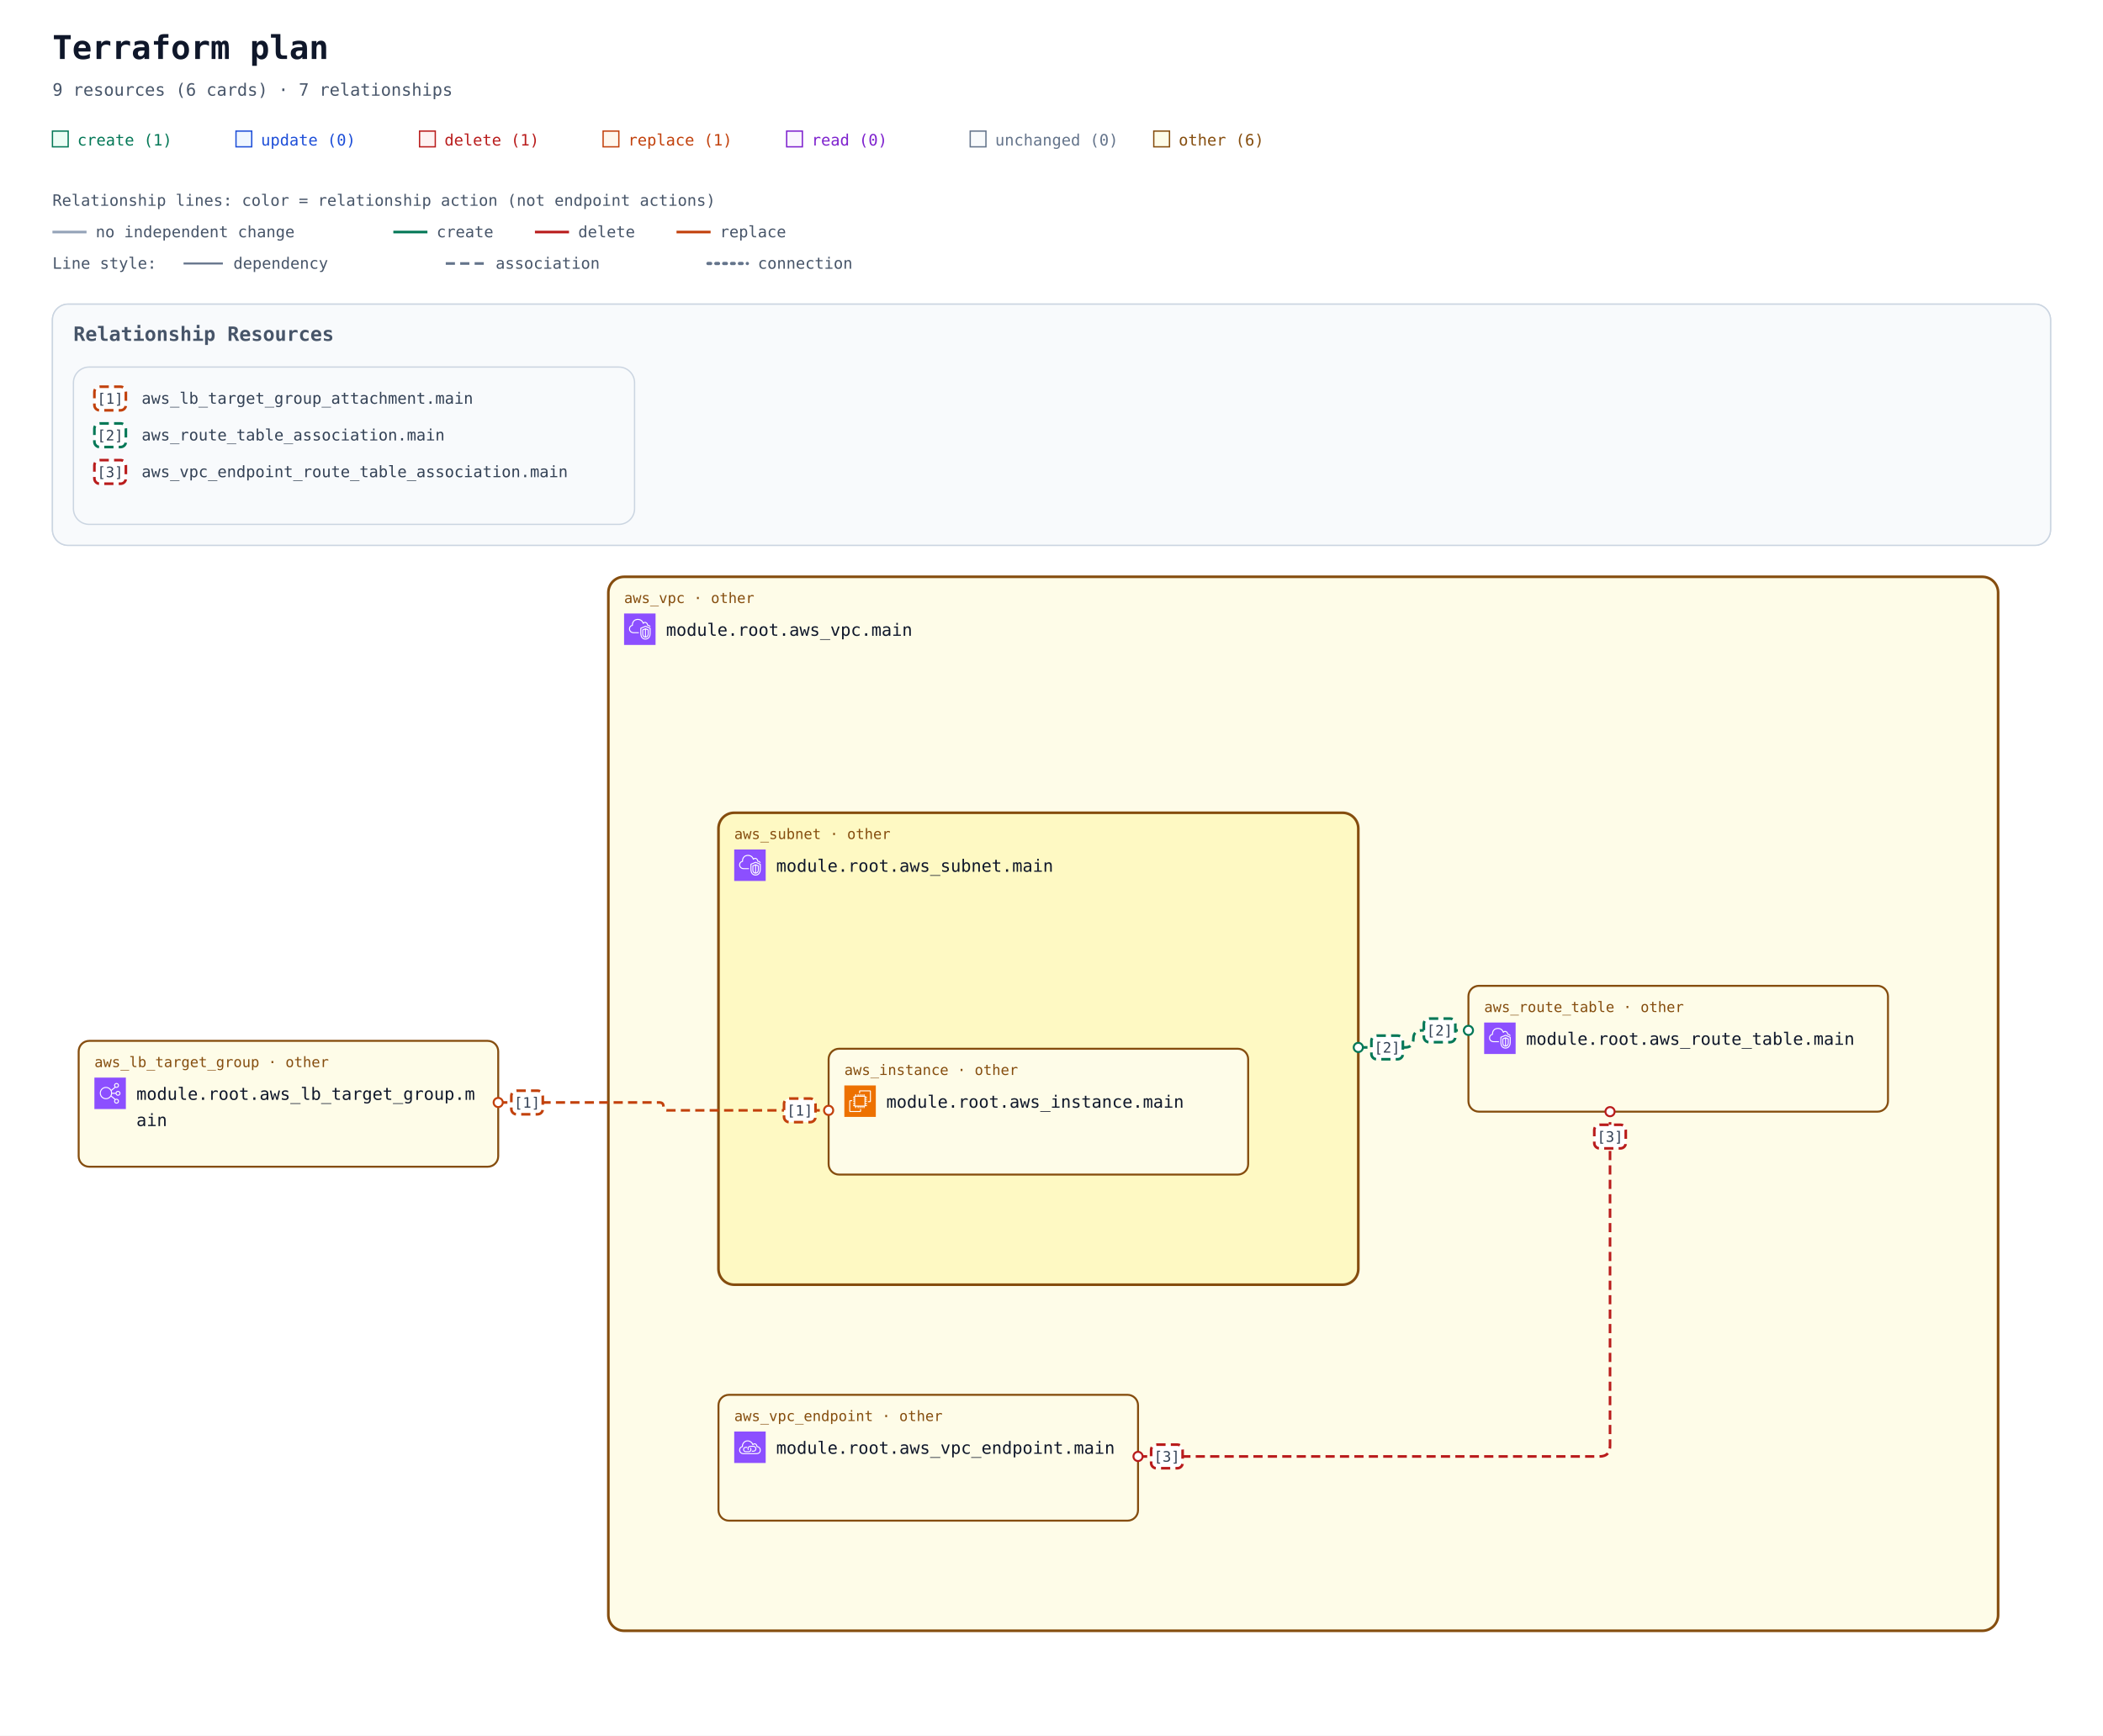
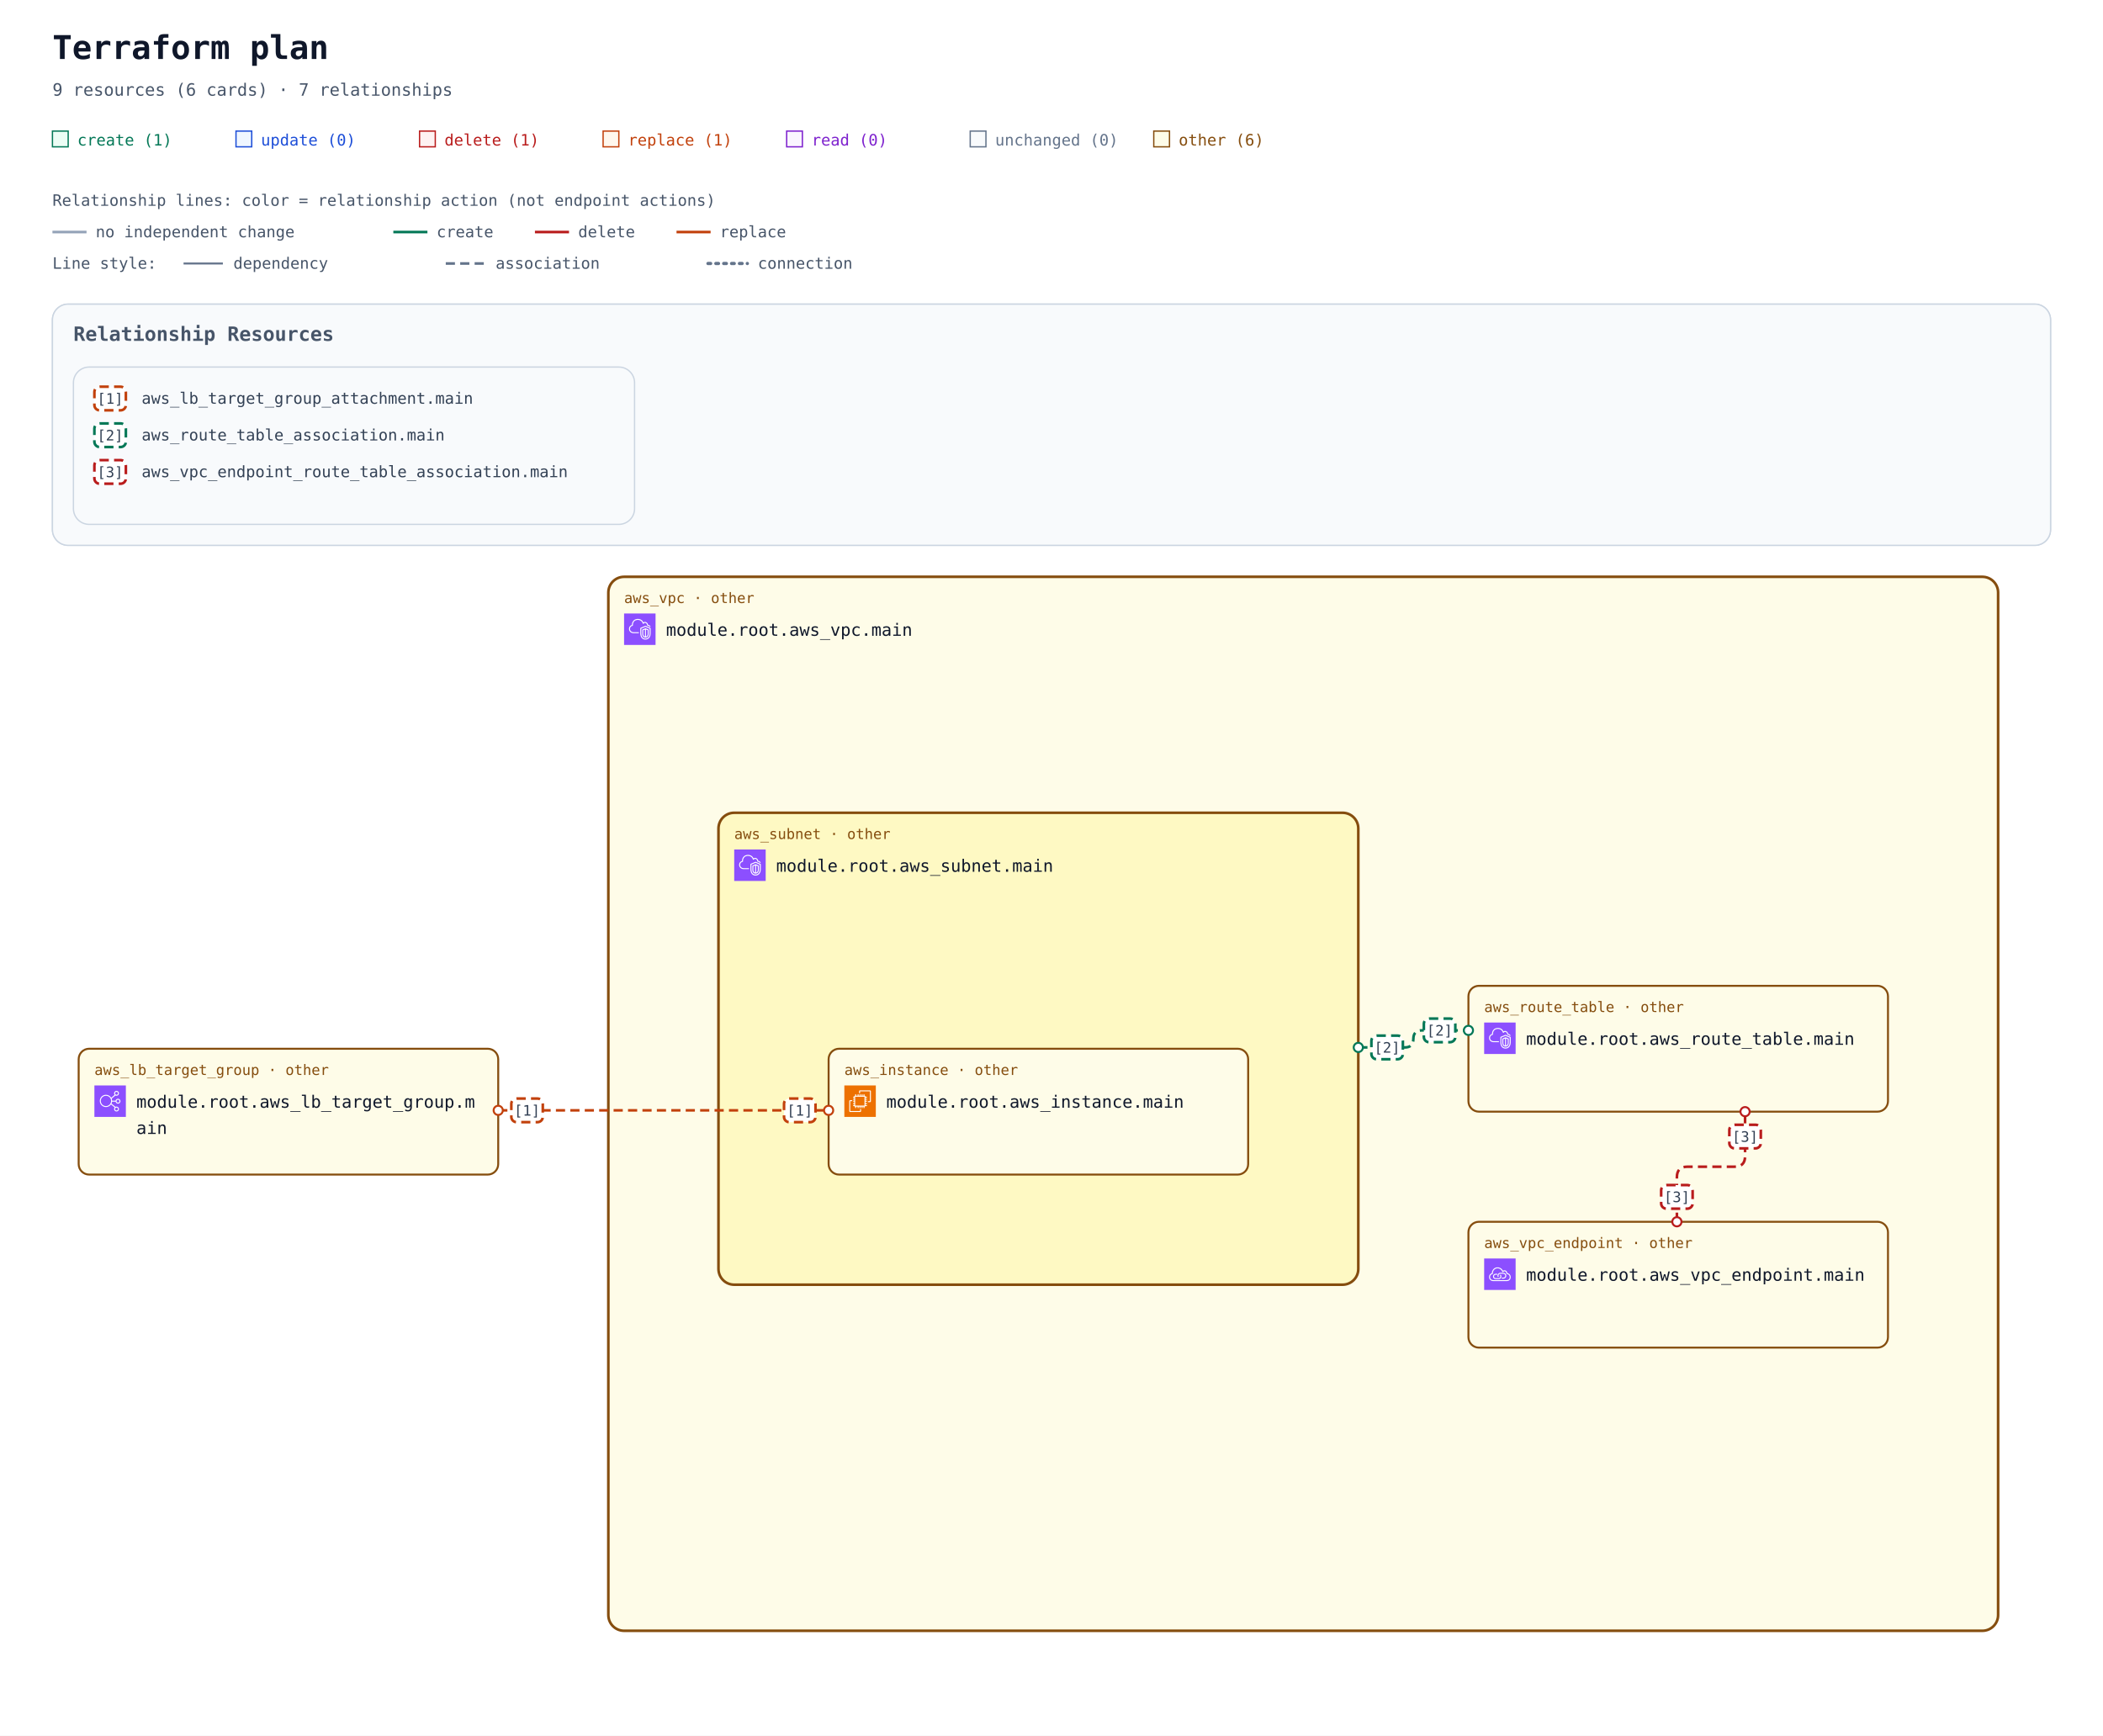
<svg xmlns="http://www.w3.org/2000/svg" width="1604" height="1324" viewBox="0 0 1604 1324" role="img" aria-labelledby="title description">
  <defs>
    <marker id="arrow" viewBox="0 0 10 10" refX="9" refY="5" markerWidth="7" markerHeight="7" markerUnits="userSpaceOnUse" orient="auto-start-reverse">
      <path d="M 0 0 L 10 5 L 0 10 z" fill="#94a3b8" />
    </marker>
    <marker id="arrow-create" viewBox="0 0 10 10" refX="9" refY="5" markerWidth="7" markerHeight="7" markerUnits="userSpaceOnUse" orient="auto-start-reverse">
      <path d="M 0 0 L 10 5 L 0 10 z" fill="#047857" />
    </marker>
    <marker id="arrow-delete" viewBox="0 0 10 10" refX="9" refY="5" markerWidth="7" markerHeight="7" markerUnits="userSpaceOnUse" orient="auto-start-reverse">
      <path d="M 0 0 L 10 5 L 0 10 z" fill="#b91c1c" />
    </marker>
    <marker id="arrow-replace" viewBox="0 0 10 10" refX="9" refY="5" markerWidth="7" markerHeight="7" markerUnits="userSpaceOnUse" orient="auto-start-reverse">
      <path d="M 0 0 L 10 5 L 0 10 z" fill="#c2410c" />
    </marker>
    <symbol id="planorama-icon-aws-ec2" viewBox="0 0 64 64">
      <g>
        <g id="planorama-icon-aws-ec2-local-49636f6e2d4172636869746563747572652f34382f417263685f416d617a6f6e2d4543325f3438" stroke="none" stroke-width="1" fill="none" fill-rule="evenodd">
          <g id="planorama-icon-aws-ec2-local-49636f6e2d4172636869746563747572652d42472f34382f436f6d70757465" fill="#ED7100">
            <rect id="planorama-icon-aws-ec2-local-52656374616e676c65" x="0" y="0" width="64" height="64" />
          </g>
          <path d="M22,41 L41,41 L41,23 L22,23 L22,41 Z M43,23 L46,23 L46,25 L43,25 L43,27 L46,27 L46,29 L43,29 L43,31 L46,31 L46,33 L43,33 L43,36 L46,36 L46,38 L43,38 L43,40 L46,40 L46,42 L42.863,42 C42.608,42.587 42.023,43 41.344,43 L41,43 L41,46 L39,46 L39,43 L37,43 L37,46 L35,46 L35,43 L33,43 L33,46 L31,46 L31,43 L29,43 L29,46 L27,46 L27,43 L24,43 L24,46 L22,46 L22,43 L21.656,43 C20.977,43 20.392,42.587 20.137,42 L18,42 L18,40 L20,40 L20,38 L18,38 L18,36 L20,36 L20,33 L18,33 L18,31 L20,31 L20,29 L18,29 L18,27 L20,27 L20,25 L18,25 L18,23 L20,23 L20,22.656 C20,21.743 20.743,21 21.656,21 L22,21 L22,18 L24,18 L24,21 L27,21 L27,18 L29,18 L29,21 L31,21 L31,18 L33,18 L33,21 L35,21 L35,18 L37,18 L37,21 L39,21 L39,18 L41,18 L41,21 L41.344,21 C42.257,21 43,21.743 43,22.656 L43,23 Z M32,52 L12,52 L12,32 L16,32 L16,30 L11.843,30 C10.826,30 10,30.827 10,31.843 L10,52.157 C10,53.173 10.826,54 11.843,54 L32.157,54 C33.174,54 34,53.173 34,52.157 L34,48 L32,48 L32,52 Z M54,11.843 L54,32.157 C54,33.173 53.174,34 52.157,34 L48,34 L48,32 L52,32 L52,12 L32,12 L32,16 L30,16 L30,11.843 C30,10.827 30.826,10 31.843,10 L52.157,10 C53.174,10 54,10.827 54,11.843 L54,11.843 Z" id="planorama-icon-aws-ec2-local-416d617a6f6e2d4543325f49636f6e5f34385f5371756964" fill="#FFFFFF" />
        </g>
      </g>
    </symbol>
    <symbol id="planorama-icon-aws-elb" viewBox="0 0 64 64">
      <g>
        <g id="planorama-icon-aws-elb-local-49636f6e2d4172636869746563747572652f34382f417263685f456c61737469632d4c6f61642d42616c616e63696e675f3438" stroke="none" stroke-width="1" fill="none" fill-rule="evenodd">
          <g id="planorama-icon-aws-elb-local-49636f6e2d4172636869746563747572652d42472f34382f4e6574776f726b696e672d436f6e74656e742d44656c6976657279" fill="#8C4FFF">
            <rect id="planorama-icon-aws-elb-local-52656374616e676c65" x="0" y="0" width="64" height="64" />
          </g>
          <path d="M23.5,42 C17.71,42 13,37.29 13,31.5 C13,25.71 17.71,21 23.5,21 C29.29,21 34,25.71 34,31.5 C34,37.29 29.29,42 23.5,42 M48,48 C48,49.654 46.654,51 45,51 C43.346,51 42,49.654 42,48 C42,46.346 43.346,45 45,45 C46.654,45 48,46.346 48,48 M45,13 C46.654,13 48,14.346 48,16 C48,17.654 46.654,19 45,19 C43.346,19 42,17.654 42,16 C42,14.346 43.346,13 45,13 M48,29 C49.654,29 51,30.346 51,32 C51,33.654 49.654,35 48,35 C46.346,35 45,33.654 45,32 C45,30.346 46.346,29 48,29 M35.901,33 L43.102,33 C43.565,35.279 45.586,37 48,37 C50.757,37 53,34.757 53,32 C53,29.243 50.757,27 48,27 C45.586,27 43.565,28.721 43.102,31 L35.975,31 C35.916,29.541 35.614,28.146 35.096,26.856 L42.799,20.467 C43.466,20.797 44.206,21 45,21 C47.757,21 50,18.757 50,16 C50,13.243 47.757,11 45,11 C42.243,11 40,13.243 40,16 C40,17.224 40.459,18.331 41.191,19.201 L34.172,25.024 C31.977,21.42 28.021,19 23.5,19 C16.607,19 11,24.607 11,31.5 C11,38.393 16.607,44 23.5,44 C27.743,44 31.493,41.871 33.754,38.629 L41.191,44.799 C40.459,45.669 40,46.776 40,48 C40,50.757 42.243,53 45,53 C47.757,53 50,50.757 50,48 C50,45.243 47.757,43 45,43 C44.206,43 43.466,43.203 42.799,43.533 L34.77,36.873 C35.344,35.673 35.736,34.373 35.901,33" id="planorama-icon-aws-elb-local-456c61737469632d4c6f61642d42616c616e63696e675f49636f6e5f34385f5371756964" fill="#FFFFFF" />
        </g>
      </g>
    </symbol>
    <symbol id="planorama-icon-aws-endpoint" viewBox="0 0 64 64">
      <g>
        <g id="planorama-icon-aws-endpoint-local-49636f6e2d4172636869746563747572652f34382f417263685f4157532d507269766174654c696e6b5f3438" stroke="none" stroke-width="1" fill="none" fill-rule="evenodd">
          <g id="planorama-icon-aws-endpoint-local-49636f6e2d4172636869746563747572652d42472f34382f4e6574776f726b696e672d436f6e74656e742d44656c6976657279" fill="#8C4FFF">
            <rect id="planorama-icon-aws-endpoint-local-52656374616e676c65" x="0" y="0" width="64" height="64" />
          </g>
          <path d="M33.522,32.737 C34.475,33.796 35,35.13 35,36.495 C35,39.698 32.756,42.021 29.667,42.021 L23.444,42.021 C20.34,42.021 18,39.646 18,36.495 C18,33.358 20.29,31.08 23.444,31.08 L26.555,31.08 L26.555,33.069 L23.444,33.069 C21.416,33.069 20,34.478 20,36.495 C20,38.544 21.448,40.032 23.444,40.032 L29.667,40.032 C31.629,40.032 33,38.578 33,36.495 C33,35.621 32.656,34.757 32.032,34.064 L33.522,32.737 Z M45,35.059 C45,38.795 41.949,41.027 39,41.027 L35.888,41.027 L35.888,39.037 L39,39.037 C40.965,39.037 43,37.549 43,35.059 C43,32.568 40.965,31.08 39,31.08 L32.777,31.08 C30.764,31.08 29,32.887 29,34.948 C29,35.477 29.364,36.101 29.684,36.652 L29.754,36.772 L28.022,37.766 L27.955,37.65 C27.529,36.921 27,36.013 27,34.948 C27,31.828 29.699,29.091 32.777,29.091 L39,29.091 C41.949,29.091 45,31.323 45,35.059 L45,35.059 Z M45.439,44.011 L18.561,44.011 C15.017,44.008 12.202,41.503 12.012,38.185 C12.003,38.033 12,37.877 12,37.717 C12,33.468 15.059,32.034 16.938,31.555 C16.957,31.552 16.974,31.549 16.993,31.544 C17.494,31.431 17.828,30.958 17.763,30.45 C17.716,30.074 17.692,29.687 17.692,29.297 C17.692,25.826 20.19,22.09 23.379,20.792 C28.927,18.533 32.859,21.501 34.292,22.881 C35.455,24.003 36.363,25.438 36.991,27.146 C37.117,27.487 37.418,27.733 37.78,27.788 C38.146,27.84 38.502,27.697 38.725,27.409 C39.624,26.239 41.075,25.748 42.429,26.158 C44.041,26.647 45.043,28.23 45.18,30.501 C45.208,30.952 45.536,31.328 45.981,31.416 C49.974,32.218 52,34.358 52,37.78 C52,43.201 47.889,44.011 45.439,44.011 L45.439,44.011 Z M47.102,29.63 C46.726,26.912 45.233,24.929 43.013,24.256 C41.369,23.756 39.637,24.08 38.281,25.076 C37.602,23.679 36.732,22.464 35.684,21.454 C32.113,18.009 27.23,17.074 22.622,18.951 C18.671,20.56 15.692,25.008 15.692,29.297 C15.692,29.481 15.697,29.664 15.705,29.846 C13.517,30.581 10,32.566 10,37.717 C10,37.916 10.005,38.109 10.016,38.297 C10.265,42.684 13.938,45.996 18.56,46 L45.439,46 C47.447,46 54,45.407 54,37.78 C54,33.625 51.558,30.754 47.102,29.63 L47.102,29.63 Z" id="planorama-icon-aws-endpoint-local-4157532d507269766174654c696e6b5f49636f6e5f34385f5371756964" fill="#FFFFFF" />
        </g>
      </g>
    </symbol>
    <symbol id="planorama-icon-aws-vpc" viewBox="0 0 64 64">
      <g>
        <g id="planorama-icon-aws-vpc-local-49636f6e2d4172636869746563747572652f34382f417263685f416d617a6f6e2d5669727475616c2d507269766174652d436c6f75645f3438" stroke="none" stroke-width="1" fill="none" fill-rule="evenodd">
          <g id="planorama-icon-aws-vpc-local-49636f6e2d4172636869746563747572652d42472f34382f4e6574776f726b696e672d436f6e74656e742d44656c6976657279" fill="#8C4FFF">
            <rect id="planorama-icon-aws-vpc-local-52656374616e676c65" x="0" y="0" width="64" height="64" />
          </g>
          <path d="M48,33.977 L44.499,32.508 L44.499,46.878 C47.906,46.147 47.998,42.181 48,41.995 L48,33.977 Z M42.499,46.923 L42.499,32.508 L39,33.977 L39,42.004 C39.008,42.466 39.183,46.339 42.499,46.923 L42.499,46.923 Z M43.112,30.082 C43.358,29.977 43.638,29.978 43.886,30.081 L49.387,32.39 C49.759,32.546 50,32.909 50,33.312 L50,42.004 C49.978,44.431 48.562,49.004 43.37,49.004 C38.393,49.004 37.026,44.432 37,42.015 L37,33.312 C37,32.909 37.241,32.546 37.613,32.39 L43.112,30.082 Z M52,30.792 L43.492,27.092 L35,30.668 L35,41.025 C34.999,41.09 34.963,46.009 37.807,48.894 C39.187,50.294 41.059,51.004 43.37,51.004 C51.808,51.004 51.996,41.425 52,41.018 L52,30.792 Z M54,30.136 L54,41.025 C53.973,45.173 51.716,53.004 43.37,53.004 C40.498,53.004 38.145,52.09 36.373,50.288 C32.941,46.797 32.996,41.243 33,41.008 L33,30.004 C33,29.602 33.241,29.238 33.612,29.082 L43.111,25.082 C43.363,24.976 43.647,24.978 43.897,25.087 L53.398,29.219 C53.764,29.378 54,29.738 54,30.136 L54,30.136 Z M19,38.004 L30,38.004 L30,40.004 L19,40.004 C14.216,40.004 10.271,36.483 10.02,31.988 C10.002,31.813 10,31.599 10,31.385 C10,26.086 13.654,24.038 15.919,23.278 C15.902,23.063 15.891,22.843 15.891,22.626 C15.891,18.039 18.658,13.701 22.621,12.079 C27.58,10.049 33.235,10.937 36.695,14.285 C37.718,15.282 38.604,16.596 39.343,18.206 C40.299,17.422 41.392,17.004 42.523,17.004 C45.234,17.004 48.281,19.296 48.9,23.062 C51.069,23.344 52.936,24.639 53.896,26.582 L52.104,27.469 C51.34,25.925 49.806,25.004 48,25.004 C47.471,25.004 47.033,24.591 47.002,24.063 C46.807,20.762 44.275,19.004 42.523,19.004 C41.55,19.004 40.582,19.574 39.797,20.608 C39.575,20.899 39.215,21.048 38.852,20.993 C38.49,20.938 38.187,20.691 38.062,20.348 C37.327,18.346 36.398,16.789 35.302,15.72 C32.406,12.917 27.615,12.196 23.379,13.93 C19.775,15.405 17.891,19.421 17.891,22.626 C17.891,23.026 17.947,23.503 17.993,23.886 C18.053,24.386 17.73,24.853 17.24,24.975 C15.283,25.459 12,26.937 12,31.385 C12,31.535 11.998,31.685 12.013,31.836 C12.209,35.312 15.276,38.004 19,38.004 L19,38.004 Z" id="planorama-icon-aws-vpc-local-416d617a6f6e2d5669727475616c2d507269766174652d436c6f75645f49636f6e5f34385f5371756964" fill="#FFFFFF" />
        </g>
      </g>
    </symbol>
    <mask id="container-occlusion-0" maskUnits="userSpaceOnUse" maskContentUnits="userSpaceOnUse" x="0" y="0" width="1604" height="1044" style="mask-type:luminance">
      <rect width="1604" height="1044" fill="white" />
      <rect x="546" y="338" width="492" height="364" rx="14" fill="black" />
    </mask>
  </defs>
  <rect width="100%" height="100%" fill="#ffffff" />
  <g font-family="ui-monospace, SFMono-Regular, Consolas, monospace">
    <text x="40" y="45" font-size="25" font-weight="700" fill="#0f172a">Terraform plan</text>
    <text x="40" y="73" font-size="13" fill="#475569">9 resources (6 cards) · 7 relationships</text>
    <rect x="40" y="100" width="12" height="12" fill="#ecfdf5" stroke="#047857" />
    <text x="59" y="111" font-size="12" fill="#047857">create (1)</text>
    <rect x="180" y="100" width="12" height="12" fill="#eff6ff" stroke="#1d4ed8" />
    <text x="199" y="111" font-size="12" fill="#1d4ed8">update (0)</text>
    <rect x="320" y="100" width="12" height="12" fill="#fef2f2" stroke="#b91c1c" />
    <text x="339" y="111" font-size="12" fill="#b91c1c">delete (1)</text>
    <rect x="460" y="100" width="12" height="12" fill="#fff7ed" stroke="#c2410c" />
    <text x="479" y="111" font-size="12" fill="#c2410c">replace (1)</text>
    <rect x="600" y="100" width="12" height="12" fill="#faf5ff" stroke="#7e22ce" />
    <text x="619" y="111" font-size="12" fill="#7e22ce">read (0)</text>
    <rect x="740" y="100" width="12" height="12" fill="#f8fafc" stroke="#64748b" />
    <text x="759" y="111" font-size="12" fill="#64748b">unchanged (0)</text>
    <rect x="880" y="100" width="12" height="12" fill="#fefce8" stroke="#854d0e" />
    <text x="899" y="111" font-size="12" fill="#854d0e">other (6)</text>
    <g id="relationship-legend" font-size="12" fill="#475569">
      <text x="40" y="157">Relationship lines: color = relationship action (not endpoint actions)</text>
      <path d="M 40 177 H 66" stroke="#94a3b8" stroke-width="2" />
      <text x="73" y="181">no independent change</text>
      <path d="M 300 177 H 326" stroke="#047857" stroke-width="2" />
      <text x="333" y="181">create</text>
      <path d="M 408 177 H 434" stroke="#b91c1c" stroke-width="2" />
      <text x="441" y="181">delete</text>
      <path d="M 516 177 H 542" stroke="#c2410c" stroke-width="2" />
      <text x="549" y="181">replace</text>
      <text x="40" y="205">Line style:</text>
      <path d="M 140 201 H 170" stroke="#64748b" stroke-width="1.5" />
      <text x="178" y="205">dependency</text>
      <path d="M 340 201 H 370" stroke="#64748b" stroke-width="2" stroke-dasharray="7 4" />
      <text x="378" y="205">association</text>
      <path d="M 540 201 H 570" stroke="#64748b" stroke-width="2.5" stroke-dasharray="2 4" stroke-linecap="round" />
      <text x="578" y="205">connection</text>
    </g>
    <g transform="translate(0 72)">
      <g data-annotation-area="true">
        <g data-annotation-card="true" transform="translate(40 160)">
          <rect width="1524" height="184" rx="12" fill="#f8fafc" stroke="#cbd5e1" />
          <g data-annotation-section="Relationship Resources">
            <rect width="1524" height="184" rx="12" fill="#f8fafc" stroke="#cbd5e1" />
            <text x="16" y="28" font-size="15" font-weight="700" fill="#475569">Relationship Resources</text>
            <g data-annotation-card="true" transform="translate(16 48)">
              <rect width="428" height="120" rx="12" fill="#f8fafc" stroke="#cbd5e1" />
              <g data-relationship-index="true">
                <g data-relationship-entry="1">
                  <rect x="16" y="15" width="24" height="18" rx="4" fill="#ffffff" stroke="#c2410c" stroke-width="2" stroke-dasharray="7 4" />
                  <text x="28" y="28" text-anchor="middle" font-size="11" fill="#334155">[1]</text>
                  <text data-source-address="aws_lb_target_group_attachment.main" font-size="12" fill="#334155">
                    <tspan x="52" y="28" xml:space="preserve">aws_lb_target_group_attachment.main</tspan>
                  </text>
                </g>
                <g data-relationship-entry="2">
                  <rect x="16" y="43" width="24" height="18" rx="4" fill="#ffffff" stroke="#047857" stroke-width="2" stroke-dasharray="7 4" />
                  <text x="28" y="56" text-anchor="middle" font-size="11" fill="#334155">[2]</text>
                  <text data-source-address="aws_route_table_association.main" font-size="12" fill="#334155">
                    <tspan x="52" y="56" xml:space="preserve">aws_route_table_association.main</tspan>
                  </text>
                </g>
                <g data-relationship-entry="3">
                  <rect x="16" y="71" width="24" height="18" rx="4" fill="#ffffff" stroke="#b91c1c" stroke-width="2" stroke-dasharray="7 4" />
                  <text x="28" y="84" text-anchor="middle" font-size="11" fill="#334155">[3]</text>
                  <text data-source-address="aws_vpc_endpoint_route_table_association.main" font-size="12" fill="#334155">
                    <tspan x="52" y="84" xml:space="preserve">aws_vpc_endpoint_route_table_association.main</tspan>
                  </text>
                </g>
              </g>
            </g>
          </g>
        </g>
      </g>
      <g data-architecture="true" transform="translate(0 208)">
        <g data-container="resource-6177735f7670632e6d61696e-current">
          <rect x="464" y="160" width="1060" height="804" rx="12" fill="#fefce8" stroke="#854d0e" stroke-width="2" data-mode="managed" />
        </g>
        <g data-container="resource-6177735f7375626e65742e6d61696e-current">
          <rect x="548" y="340" width="488" height="360" rx="12" fill="#fef9c3" stroke="#854d0e" stroke-width="2" data-mode="managed" />
        </g>
-         <path d="M 380 561 L 503 561 Q 506 561 506 564 L 506 564 Q 506 567 509 567 L 632 567 " data-edge-kind="association" data-directionality="undirected" data-source="resource-6177735f6c625f7461726765745f67726f75702e6d61696e-current" data-target="resource-6177735f696e7374616e63652e6d61696e-current" fill="none" stroke="#c2410c" stroke-width="2" stroke-dasharray="7 4" stroke-linejoin="round" />
+         <path d="M 380 567 L 632 567 " data-edge-kind="association" data-directionality="undirected" data-source="resource-6177735f6c625f7461726765745f67726f75702e6d61696e-current" data-target="resource-6177735f696e7374616e63652e6d61696e-current" fill="none" stroke="#c2410c" stroke-width="2" stroke-dasharray="7 4" stroke-linejoin="round" />
        <g data-edge-kind="containment" data-source="resource-6177735f7375626e65742e6d61696e-current" data-target="resource-6177735f696e7374616e63652e6d61696e-current" />
        <path d="M 1036 519 L 1071.5 519 Q 1078 519 1078 512.5 L 1078 512.5 Q 1078 506 1084.5 506 L 1120 506 " data-edge-kind="association" data-directionality="undirected" data-source="resource-6177735f7375626e65742e6d61696e-current" data-target="resource-6177735f726f7574655f7461626c652e6d61696e-current" fill="none" stroke="#047857" stroke-width="2" stroke-dasharray="7 4" stroke-linejoin="round" />
        <g data-edge-kind="containment" data-source="resource-6177735f7670632e6d61696e-current" data-target="resource-6177735f726f7574655f7461626c652e6d61696e-current" />
        <g data-edge-kind="containment" data-source="resource-6177735f7670632e6d61696e-current" data-target="resource-6177735f7375626e65742e6d61696e-current" />
        <g data-edge-kind="containment" data-source="resource-6177735f7670632e6d61696e-current" data-target="resource-6177735f7670635f656e64706f696e742e6d61696e-current" />
-         <path d="M 868 831 L 1220 831 Q 1228 831 1228 823 L 1228 568 " data-edge-kind="association" data-directionality="undirected" data-source="resource-6177735f7670635f656e64706f696e742e6d61696e-current" data-target="resource-6177735f726f7574655f7461626c652e6d61696e-current" fill="none" stroke="#b91c1c" stroke-width="2" stroke-dasharray="7 4" stroke-linejoin="round" mask="url(#container-occlusion-0)" />
+         <path d="M 1279 652 L 1279 618 Q 1279 610 1287 610 L 1323 610 Q 1331 610 1331 602 L 1331 568 " data-edge-kind="association" data-directionality="undirected" data-source="resource-6177735f7670635f656e64706f696e742e6d61696e-current" data-target="resource-6177735f726f7574655f7461626c652e6d61696e-current" fill="none" stroke="#b91c1c" stroke-width="2" stroke-dasharray="7 4" stroke-linejoin="round" mask="url(#container-occlusion-0)" />
        <g id="resource-6177735f696e7374616e63652e6d61696e-current" data-architecture-id="terraform:6177735f696e7374616e63652e6d61696e-current" data-qualified-address="module.root.aws_instance.main" data-terraform-address="aws_instance.main">
          <rect x="632" y="520" width="320" height="96" rx="8" fill="#fefce8" stroke="#854d0e" stroke-width="1.5" data-mode="managed" />
          <text x="644" y="540" font-size="11" fill="#854d0e">aws_instance · other</text>
          <use href="#planorama-icon-aws-ec2" x="644" y="548" width="24" height="24" aria-hidden="true" />
          <text x="676" y="565" font-size="13" fill="#0f172a">module.root.aws_instance.main</text>
          <text x="644" y="604" font-size="10" fill="#64748b" />
        </g>
        <g id="resource-6177735f6c625f7461726765745f67726f75702e6d61696e-current" data-architecture-id="terraform:6177735f6c625f7461726765745f67726f75702e6d61696e-current" data-qualified-address="module.root.aws_lb_target_group.main" data-terraform-address="aws_lb_target_group.main">
-           <rect x="60" y="514" width="320" height="96" rx="8" fill="#fefce8" stroke="#854d0e" stroke-width="1.5" data-mode="managed" />
-           <text x="72" y="534" font-size="11" fill="#854d0e">aws_lb_target_group · other</text>
-           <use href="#planorama-icon-aws-elb" x="72" y="542" width="24" height="24" aria-hidden="true" />
-           <text x="104" y="559" font-size="13" fill="#0f172a">module.root.aws_lb_target_group.m</text>
-           <text x="104" y="579" font-size="13" fill="#0f172a">ain</text>
-           <text x="72" y="598" font-size="10" fill="#64748b" data-role="controller" />
+           <rect x="60" y="520" width="320" height="96" rx="8" fill="#fefce8" stroke="#854d0e" stroke-width="1.5" data-mode="managed" />
+           <text x="72" y="540" font-size="11" fill="#854d0e">aws_lb_target_group · other</text>
+           <use href="#planorama-icon-aws-elb" x="72" y="548" width="24" height="24" aria-hidden="true" />
+           <text x="104" y="565" font-size="13" fill="#0f172a">module.root.aws_lb_target_group.m</text>
+           <text x="104" y="585" font-size="13" fill="#0f172a">ain</text>
+           <text x="72" y="604" font-size="10" fill="#64748b" data-role="controller" />
        </g>
        <g id="resource-6177735f726f7574655f7461626c652e6d61696e-current" data-architecture-id="terraform:6177735f726f7574655f7461626c652e6d61696e-current" data-qualified-address="module.root.aws_route_table.main" data-terraform-address="aws_route_table.main">
          <rect x="1120" y="472" width="320" height="96" rx="8" fill="#fefce8" stroke="#854d0e" stroke-width="1.5" data-mode="managed" />
          <text x="1132" y="492" font-size="11" fill="#854d0e">aws_route_table · other</text>
          <use href="#planorama-icon-aws-vpc" x="1132" y="500" width="24" height="24" aria-hidden="true" />
          <text x="1164" y="517" font-size="13" fill="#0f172a">module.root.aws_route_table.main</text>
          <text x="1132" y="556" font-size="10" fill="#64748b" />
        </g>
        <g id="resource-6177735f7375626e65742e6d61696e-current" data-architecture-id="terraform:6177735f7375626e65742e6d61696e-current" data-qualified-address="module.root.aws_subnet.main" data-terraform-address="aws_subnet.main">
          <text x="560" y="360" font-size="11" fill="#854d0e">aws_subnet · other</text>
          <use href="#planorama-icon-aws-vpc" x="560" y="368" width="24" height="24" aria-hidden="true" />
          <text x="592" y="385" font-size="13" fill="#0f172a">module.root.aws_subnet.main</text>
          <text x="560" y="424" font-size="10" fill="#64748b" />
        </g>
        <g id="resource-6177735f7670632e6d61696e-current" data-architecture-id="terraform:6177735f7670632e6d61696e-current" data-qualified-address="module.root.aws_vpc.main" data-terraform-address="aws_vpc.main">
          <text x="476" y="180" font-size="11" fill="#854d0e">aws_vpc · other</text>
          <use href="#planorama-icon-aws-vpc" x="476" y="188" width="24" height="24" aria-hidden="true" />
          <text x="508" y="205" font-size="13" fill="#0f172a">module.root.aws_vpc.main</text>
          <text x="476" y="244" font-size="10" fill="#64748b" />
        </g>
        <g id="resource-6177735f7670635f656e64706f696e742e6d61696e-current" data-architecture-id="terraform:6177735f7670635f656e64706f696e742e6d61696e-current" data-qualified-address="module.root.aws_vpc_endpoint.main" data-terraform-address="aws_vpc_endpoint.main">
-           <rect x="548" y="784" width="320" height="96" rx="8" fill="#fefce8" stroke="#854d0e" stroke-width="1.5" data-mode="managed" />
-           <text x="560" y="804" font-size="11" fill="#854d0e">aws_vpc_endpoint · other</text>
-           <use href="#planorama-icon-aws-endpoint" x="560" y="812" width="24" height="24" aria-hidden="true" />
-           <text x="592" y="829" font-size="13" fill="#0f172a">module.root.aws_vpc_endpoint.main</text>
-           <text x="560" y="868" font-size="10" fill="#64748b" />
+           <rect x="1120" y="652" width="320" height="96" rx="8" fill="#fefce8" stroke="#854d0e" stroke-width="1.5" data-mode="managed" />
+           <text x="1132" y="672" font-size="11" fill="#854d0e">aws_vpc_endpoint · other</text>
+           <use href="#planorama-icon-aws-endpoint" x="1132" y="680" width="24" height="24" aria-hidden="true" />
+           <text x="1164" y="697" font-size="13" fill="#0f172a">module.root.aws_vpc_endpoint.main</text>
+           <text x="1132" y="736" font-size="10" fill="#64748b" />
        </g>
        <g data-endpoints="true" data-source="resource-6177735f6c625f7461726765745f67726f75702e6d61696e-current" data-target="resource-6177735f696e7374616e63652e6d61696e-current" aria-hidden="true">
-           <circle data-endpoint="source" cx="380" cy="561" r="3.5" fill="#ffffff" stroke="#c2410c" stroke-width="1.5" />
+           <circle data-endpoint="source" cx="380" cy="567" r="3.5" fill="#ffffff" stroke="#c2410c" stroke-width="1.5" />
          <circle data-endpoint="target" cx="632" cy="567" r="3.5" fill="#ffffff" stroke="#c2410c" stroke-width="1.5" />
        </g>
        <g data-endpoints="true" data-source="resource-6177735f7375626e65742e6d61696e-current" data-target="resource-6177735f726f7574655f7461626c652e6d61696e-current" aria-hidden="true">
          <circle data-endpoint="source" cx="1036" cy="519" r="3.5" fill="#ffffff" stroke="#047857" stroke-width="1.5" />
          <circle data-endpoint="target" cx="1120" cy="506" r="3.5" fill="#ffffff" stroke="#047857" stroke-width="1.5" />
        </g>
        <g data-endpoints="true" data-source="resource-6177735f7670635f656e64706f696e742e6d61696e-current" data-target="resource-6177735f726f7574655f7461626c652e6d61696e-current" aria-hidden="true">
-           <circle data-endpoint="source" cx="868" cy="831" r="3.5" fill="#ffffff" stroke="#b91c1c" stroke-width="1.5" />
-           <circle data-endpoint="target" cx="1228" cy="568" r="3.5" fill="#ffffff" stroke="#b91c1c" stroke-width="1.5" />
+           <circle data-endpoint="source" cx="1279" cy="652" r="3.5" fill="#ffffff" stroke="#b91c1c" stroke-width="1.5" />
+           <circle data-endpoint="target" cx="1331" cy="568" r="3.5" fill="#ffffff" stroke="#b91c1c" stroke-width="1.5" />
        </g>
        <g data-relationship-marker="1">
          <rect x="598" y="558" width="24" height="18" rx="4" fill="#ffffff" stroke="#c2410c" stroke-width="2" stroke-dasharray="7 4" />
          <text x="610" y="571" text-anchor="middle" font-size="11" fill="#334155">[1]</text>
        </g>
        <g data-relationship-marker="1">
-           <rect x="390" y="552" width="24" height="18" rx="4" fill="#ffffff" stroke="#c2410c" stroke-width="2" stroke-dasharray="7 4" />
-           <text x="402" y="565" text-anchor="middle" font-size="11" fill="#334155">[1]</text>
+           <rect x="390" y="558" width="24" height="18" rx="4" fill="#ffffff" stroke="#c2410c" stroke-width="2" stroke-dasharray="7 4" />
+           <text x="402" y="571" text-anchor="middle" font-size="11" fill="#334155">[1]</text>
        </g>
        <g data-relationship-marker="2">
          <rect x="1086" y="497" width="24" height="18" rx="4" fill="#ffffff" stroke="#047857" stroke-width="2" stroke-dasharray="7 4" />
          <text x="1098" y="510" text-anchor="middle" font-size="11" fill="#334155">[2]</text>
        </g>
        <g data-relationship-marker="2">
          <rect x="1046" y="510" width="24" height="18" rx="4" fill="#ffffff" stroke="#047857" stroke-width="2" stroke-dasharray="7 4" />
          <text x="1058" y="523" text-anchor="middle" font-size="11" fill="#334155">[2]</text>
        </g>
        <g data-relationship-marker="3">
-           <rect x="1216" y="578" width="24" height="18" rx="4" fill="#ffffff" stroke="#b91c1c" stroke-width="2" stroke-dasharray="7 4" />
-           <text x="1228" y="591" text-anchor="middle" font-size="11" fill="#334155">[3]</text>
+           <rect x="1319" y="578" width="24" height="18" rx="4" fill="#ffffff" stroke="#b91c1c" stroke-width="2" stroke-dasharray="7 4" />
+           <text x="1331" y="591" text-anchor="middle" font-size="11" fill="#334155">[3]</text>
        </g>
        <g data-relationship-marker="3">
-           <rect x="878" y="822" width="24" height="18" rx="4" fill="#ffffff" stroke="#b91c1c" stroke-width="2" stroke-dasharray="7 4" />
-           <text x="890" y="835" text-anchor="middle" font-size="11" fill="#334155">[3]</text>
+           <rect x="1267" y="624" width="24" height="18" rx="4" fill="#ffffff" stroke="#b91c1c" stroke-width="2" stroke-dasharray="7 4" />
+           <text x="1279" y="637" text-anchor="middle" font-size="11" fill="#334155">[3]</text>
        </g>
      </g>
    </g>
  </g>
</svg>
